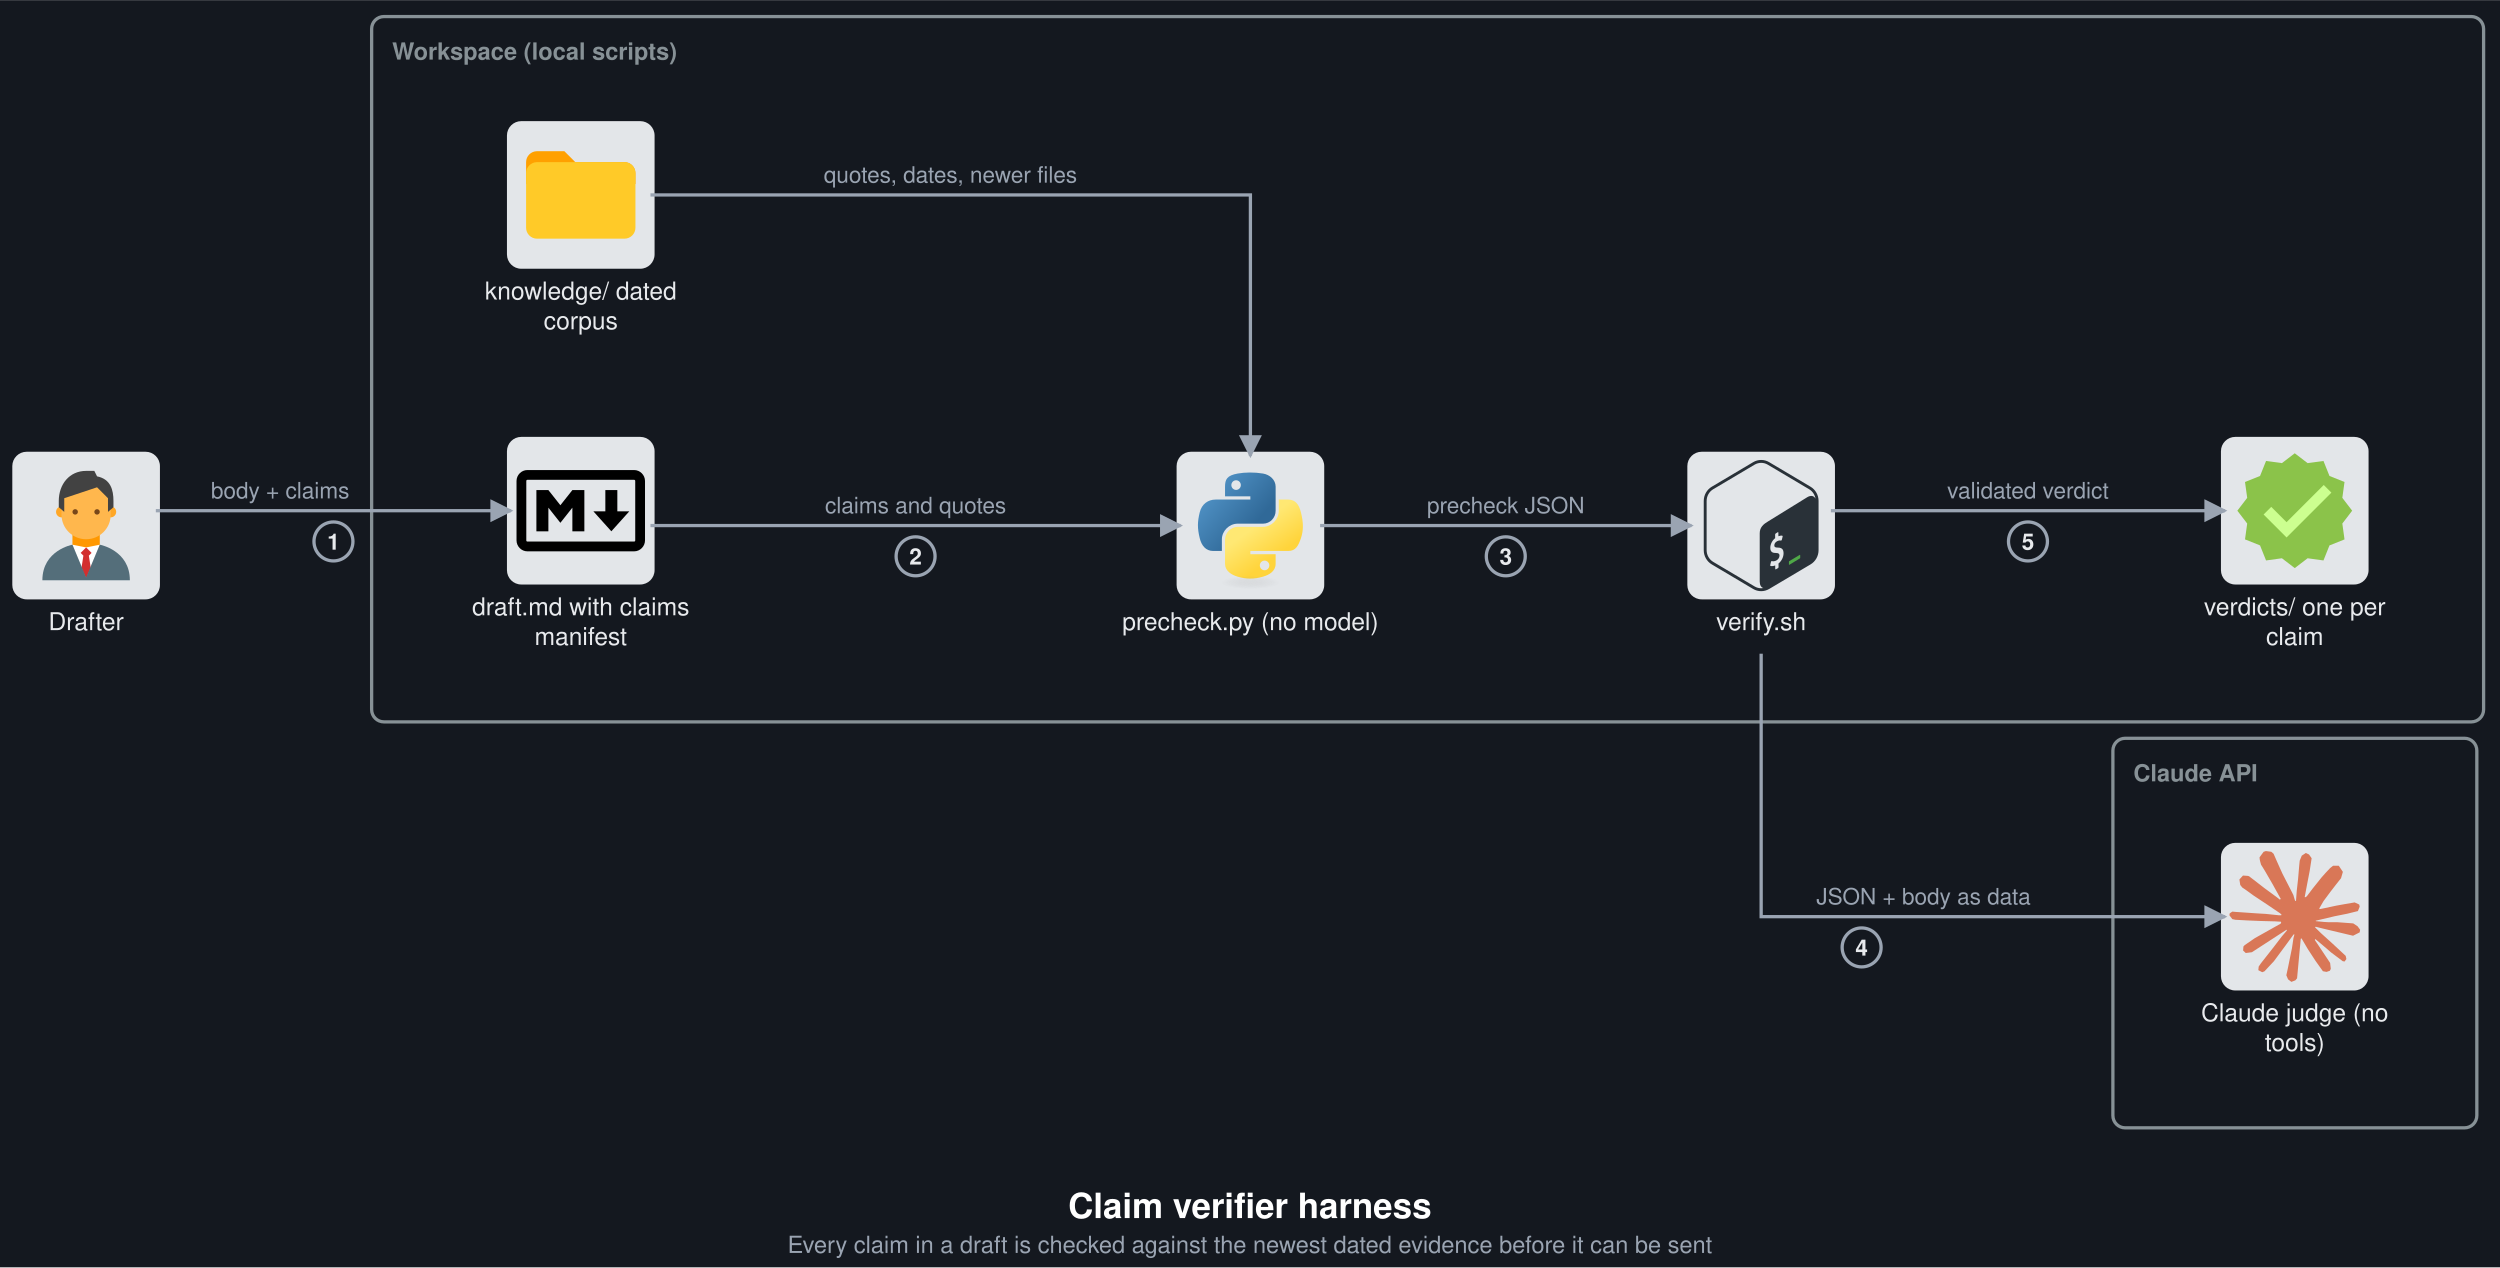
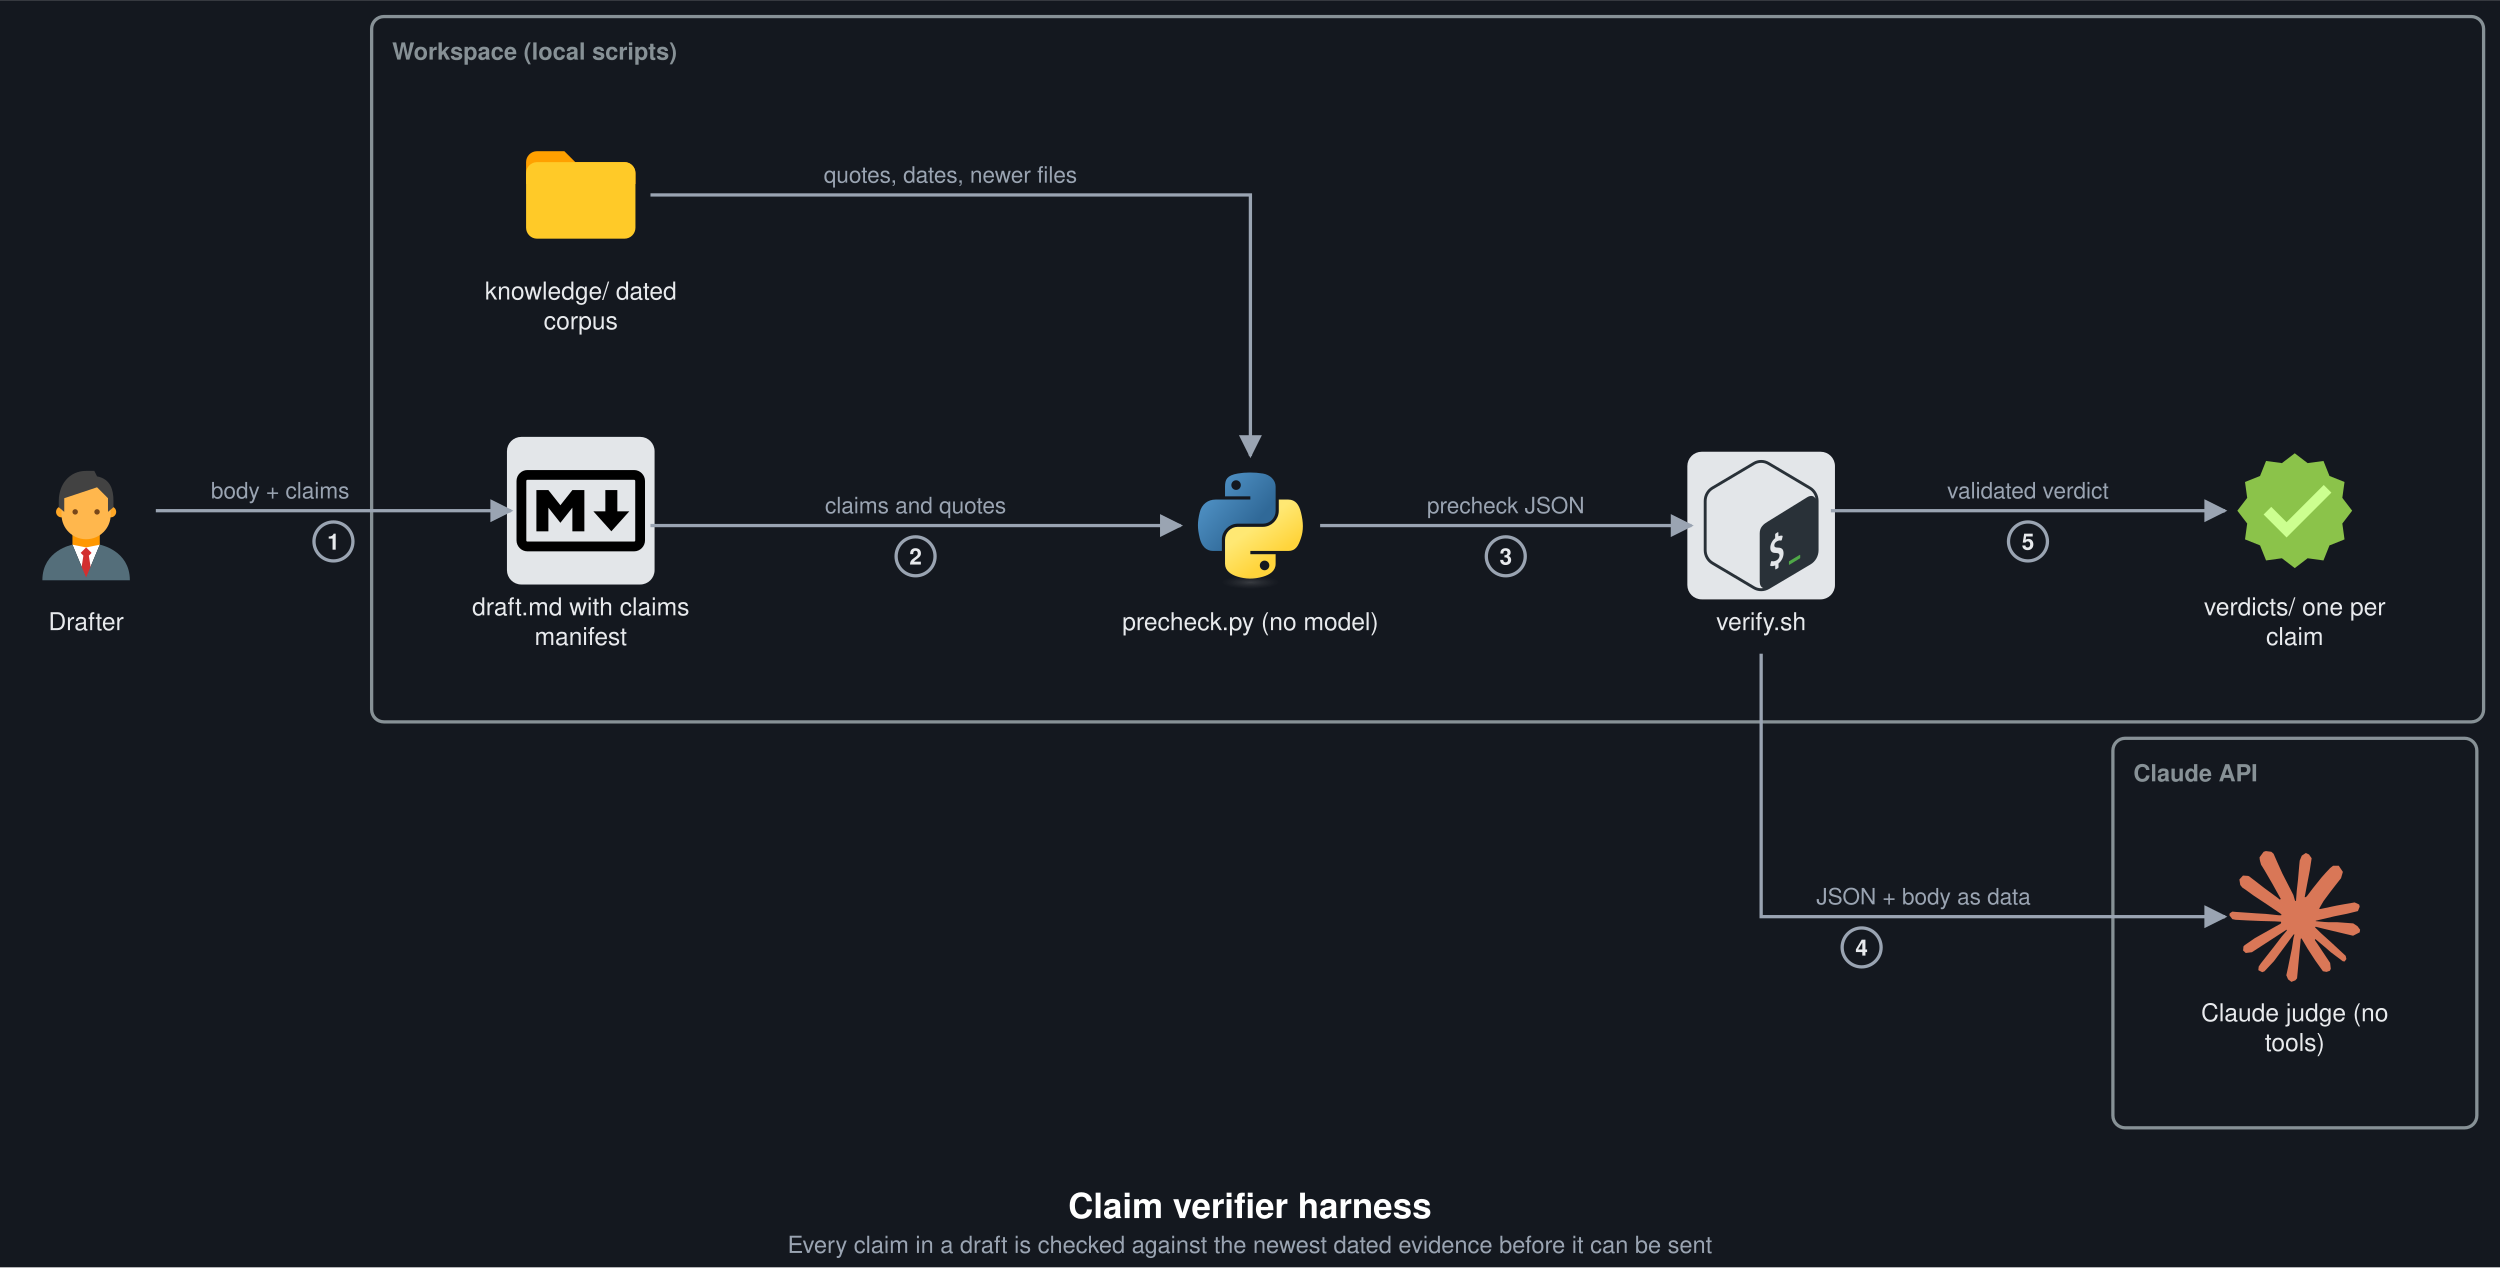
<svg xmlns="http://www.w3.org/2000/svg" width="1219" height="618" viewBox="0 0 1219.30 618.00" font-family="Helvetica Neue, Helvetica, Arial, sans-serif">
  <rect width="100%" height="100%" fill="#14181F" />
  <defs>
    <marker id="arw" viewBox="0 0 10 10" refX="9" refY="5" markerWidth="7" markerHeight="7" orient="auto-start-reverse">
      <path d="M0,0 L10,5 L0,10 z" fill="#9AA4B2" />
    </marker>
  </defs>
  <text x="609.6" y="594.0" text-anchor="middle" font-size="17" font-weight="600" fill="#FFFFFF">Claim verifier harness</text>
  <text x="609.6" y="611.0" text-anchor="middle" font-size="11.5" fill="#9AA4B2">Every claim in a draft is checked against the newest dated evidence before it can be sent</text>
  <g transform="translate(0,0.00)">
    <rect x="181.25" y="8.00" width="1030.05" height="344.00" rx="6" fill="none" stroke="#879196" stroke-width="1.6" />
    <rect x="1030.50" y="360.00" width="177.50" height="190.00" rx="6" fill="none" stroke="#879196" stroke-width="1.6" />
    <rect x="247.25" y="213.00" width="72.00" height="72.00" rx="7" fill="#F2F4F7" opacity="0.93" />
-     <rect x="247.25" y="59.00" width="72.00" height="72.00" rx="7" fill="#F2F4F7" opacity="0.93" />
-     <rect x="573.85" y="220.25" width="72.00" height="72.00" rx="7" fill="#F2F4F7" opacity="0.93" />
    <rect x="822.95" y="220.25" width="72.00" height="72.00" rx="7" fill="#F2F4F7" opacity="0.93" />
-     <rect x="1083.20" y="213.00" width="72.00" height="72.00" rx="7" fill="#F2F4F7" opacity="0.93" />
-     <rect x="1083.20" y="411.00" width="72.00" height="72.00" rx="7" fill="#F2F4F7" opacity="0.93" />
-     <rect x="6.00" y="220.25" width="72.00" height="72.00" rx="7" fill="#F2F4F7" opacity="0.93" />
    <path d="M 76.00,249.00 L 249.25,249.00" fill="none" stroke="#9AA4B2" stroke-width="1.6" marker-end="url(#arw)" />
    <path d="M 317.25,256.25 L 575.85,256.25" fill="none" stroke="#9AA4B2" stroke-width="1.6" marker-end="url(#arw)" />
    <path d="M 317.25,95.00 L 609.85,95.00 L 609.85,222.25" fill="none" stroke="#9AA4B2" stroke-width="1.6" marker-end="url(#arw)" />
    <path d="M 643.85,256.25 L 824.95,256.25" fill="none" stroke="#9AA4B2" stroke-width="1.6" marker-end="url(#arw)" />
    <path d="M 858.95,318.75 L 858.95,447.00 L 1085.20,447.00" fill="none" stroke="#9AA4B2" stroke-width="1.6" marker-end="url(#arw)" />
    <path d="M 892.95,249.00 L 1085.20,249.00" fill="none" stroke="#9AA4B2" stroke-width="1.6" marker-end="url(#arw)" />
    <text x="136.64" y="243.00" text-anchor="middle" font-size="11.0" fill="#9AA4B2" stroke="#14181F" stroke-width="4" stroke-linejoin="round" paint-order="stroke">body + claims</text>
    <text x="446.55" y="250.25" text-anchor="middle" font-size="11.0" fill="#9AA4B2" stroke="#14181F" stroke-width="4" stroke-linejoin="round" paint-order="stroke">claims and quotes</text>
    <text x="463.55" y="89.00" text-anchor="middle" font-size="11.0" fill="#9AA4B2" stroke="#14181F" stroke-width="4" stroke-linejoin="round" paint-order="stroke">quotes, dates, newer files</text>
    <text x="734.40" y="250.25" text-anchor="middle" font-size="11.0" fill="#9AA4B2" stroke="#14181F" stroke-width="4" stroke-linejoin="round" paint-order="stroke">precheck JSON</text>
    <text x="938.14" y="441.00" text-anchor="middle" font-size="11.0" fill="#9AA4B2" stroke="#14181F" stroke-width="4" stroke-linejoin="round" paint-order="stroke">JSON + body as data</text>
    <text x="989.08" y="243.00" text-anchor="middle" font-size="11.0" fill="#9AA4B2" stroke="#14181F" stroke-width="4" stroke-linejoin="round" paint-order="stroke">validated verdict</text>
    <text x="191.25" y="29.00" font-size="11.5" font-weight="600" fill="#879196" stroke="#14181F" stroke-width="4" stroke-linejoin="round" paint-order="stroke">Workspace (local scripts)</text>
    <text x="1040.50" y="381.00" font-size="11.5" font-weight="600" fill="#879196" stroke="#14181F" stroke-width="4" stroke-linejoin="round" paint-order="stroke">Claude API</text>
    <svg x="251.25" y="217.00" width="64.00" height="64.00" viewBox="0 0 128 128" overflow="visible">
      <path d="M11.95 24.348c-5.836 0-10.618 4.867-10.618 10.681v57.942c0 5.814 4.782 10.681 10.617 10.681h104.102c5.835 0 10.617-4.867 10.617-10.681V35.03c0-5.814-4.783-10.681-10.617-10.681H14.898l-.002-.002zm-.007 9.543h104.108c.625 0 1.076.423 1.076 1.14v57.94c0 .717-.453 1.14-1.076 1.14H11.949c-.623 0-1.076-.423-1.076-1.14V35.029c0-.715.451-1.135 1.07-1.138" color="#000" />
      <path d="M20.721 84.1V43.9H32.42l11.697 14.78L55.81 43.9h11.696v40.2H55.81V61.044l-11.694 14.78l-11.698-14.78V84.1H20.722zm73.104 0L76.28 64.591h11.697V43.9h11.698v20.69h11.698zm0 0" />
    </svg>
    <text x="283.25" y="300.00" text-anchor="middle" font-size="12.0" fill="#E8EAED" stroke="#14181F" stroke-width="4" stroke-linejoin="round" paint-order="stroke">draft.md with claims</text>
    <text x="283.25" y="314.50" text-anchor="middle" font-size="12.0" fill="#E8EAED" stroke="#14181F" stroke-width="4" stroke-linejoin="round" paint-order="stroke">manifest</text>
    <svg x="251.25" y="63.00" width="64.00" height="64.00" viewBox="0 0 48 48" overflow="visible">
      <path fill="#FFA000" d="M40 12H22l-4-4H8c-2.2 0-4 1.8-4 4v8h40v-4c0-2.2-1.8-4-4-4" />
      <path fill="#FFCA28" d="M40 12H8c-2.2 0-4 1.8-4 4v20c0 2.2 1.8 4 4 4h32c2.2 0 4-1.8 4-4V16c0-2.2-1.8-4-4-4" />
    </svg>
    <text x="283.25" y="146.00" text-anchor="middle" font-size="12.0" fill="#E8EAED" stroke="#14181F" stroke-width="4" stroke-linejoin="round" paint-order="stroke">knowledge/ dated</text>
    <text x="283.25" y="160.50" text-anchor="middle" font-size="12.0" fill="#E8EAED" stroke="#14181F" stroke-width="4" stroke-linejoin="round" paint-order="stroke">corpus</text>
    <svg x="577.85" y="224.25" width="64.00" height="64.00" viewBox="0 0 128 128" overflow="visible">
-       <linearGradient id="n37891-SVGtryZab8W" x1="70.252" x2="170.659" y1="1237.476" y2="1151.089" gradientTransform="matrix(.563 0 0 -.568 -29.215 707.817)" gradientUnits="userSpaceOnUse">
+       <linearGradient id="n22736-SVGtryZab8W" x1="70.252" x2="170.659" y1="1237.476" y2="1151.089" gradientTransform="matrix(.563 0 0 -.568 -29.215 707.817)" gradientUnits="userSpaceOnUse">
        <stop offset="0" stop-color="#5a9fd4" />
        <stop offset="1" stop-color="#306998" />
      </linearGradient>
-       <linearGradient id="n37891-SVGe9yX9dAA" x1="209.474" x2="173.62" y1="1098.811" y2="1149.537" gradientTransform="matrix(.563 0 0 -.568 -29.215 707.817)" gradientUnits="userSpaceOnUse">
+       <linearGradient id="n22736-SVGe9yX9dAA" x1="209.474" x2="173.62" y1="1098.811" y2="1149.537" gradientTransform="matrix(.563 0 0 -.568 -29.215 707.817)" gradientUnits="userSpaceOnUse">
        <stop offset="0" stop-color="#ffd43b" />
        <stop offset="1" stop-color="#ffe873" />
      </linearGradient>
-       <path fill="url(#n37891-SVGtryZab8W)" d="M63.391 1.988c-4.222.02-8.252.379-11.8 1.007c-10.45 1.846-12.346 5.71-12.346 12.837v9.411h24.693v3.137H29.977c-7.176 0-13.46 4.313-15.426 12.521c-2.268 9.405-2.368 15.275 0 25.096c1.755 7.311 5.947 12.519 13.124 12.519h8.491V67.234c0-8.151 7.051-15.34 15.426-15.34h24.665c6.866 0 12.346-5.654 12.346-12.548V15.833c0-6.693-5.646-11.72-12.346-12.837c-4.244-.706-8.645-1.027-12.866-1.008M50.037 9.557c2.55 0 4.634 2.117 4.634 4.721c0 2.593-2.083 4.69-4.634 4.69c-2.56 0-4.633-2.097-4.633-4.69c-.001-2.604 2.073-4.721 4.633-4.721" transform="translate(0 10.26)" />
-       <path fill="url(#n37891-SVGe9yX9dAA)" d="M91.682 28.38v10.966c0 8.5-7.208 15.655-15.426 15.655H51.591c-6.756 0-12.346 5.783-12.346 12.549v23.515c0 6.691 5.818 10.628 12.346 12.547c7.816 2.297 15.312 2.713 24.665 0c6.216-1.801 12.346-5.423 12.346-12.547v-9.412H63.938v-3.138h37.012c7.176 0 9.852-5.005 12.348-12.519c2.578-7.735 2.467-15.174 0-25.096c-1.774-7.145-5.161-12.521-12.348-12.521h-9.268zM77.809 87.927c2.561 0 4.634 2.097 4.634 4.692c0 2.602-2.074 4.719-4.634 4.719c-2.55 0-4.633-2.117-4.633-4.719c0-2.595 2.083-4.692 4.633-4.692" transform="translate(0 10.26)" />
-       <radialGradient id="n37891-SVGda693d3X" cx="1825.678" cy="444.45" r="26.743" gradientTransform="matrix(0 -.24 -1.055 0 532.979 557.576)" gradientUnits="userSpaceOnUse">
+       <path fill="url(#n22736-SVGtryZab8W)" d="M63.391 1.988c-4.222.02-8.252.379-11.8 1.007c-10.45 1.846-12.346 5.71-12.346 12.837v9.411h24.693v3.137H29.977c-7.176 0-13.46 4.313-15.426 12.521c-2.268 9.405-2.368 15.275 0 25.096c1.755 7.311 5.947 12.519 13.124 12.519h8.491V67.234c0-8.151 7.051-15.34 15.426-15.34h24.665c6.866 0 12.346-5.654 12.346-12.548V15.833c0-6.693-5.646-11.72-12.346-12.837c-4.244-.706-8.645-1.027-12.866-1.008M50.037 9.557c2.55 0 4.634 2.117 4.634 4.721c0 2.593-2.083 4.69-4.634 4.69c-2.56 0-4.633-2.097-4.633-4.69c-.001-2.604 2.073-4.721 4.633-4.721" transform="translate(0 10.26)" />
+       <path fill="url(#n22736-SVGe9yX9dAA)" d="M91.682 28.38v10.966c0 8.5-7.208 15.655-15.426 15.655H51.591c-6.756 0-12.346 5.783-12.346 12.549v23.515c0 6.691 5.818 10.628 12.346 12.547c7.816 2.297 15.312 2.713 24.665 0c6.216-1.801 12.346-5.423 12.346-12.547v-9.412H63.938v-3.138h37.012c7.176 0 9.852-5.005 12.348-12.519c2.578-7.735 2.467-15.174 0-25.096c-1.774-7.145-5.161-12.521-12.348-12.521h-9.268zM77.809 87.927c2.561 0 4.634 2.097 4.634 4.692c0 2.602-2.074 4.719-4.634 4.719c-2.55 0-4.633-2.117-4.633-4.719c0-2.595 2.083-4.692 4.633-4.692" transform="translate(0 10.26)" />
+       <radialGradient id="n22736-SVGda693d3X" cx="1825.678" cy="444.45" r="26.743" gradientTransform="matrix(0 -.24 -1.055 0 532.979 557.576)" gradientUnits="userSpaceOnUse">
        <stop offset="0" stop-color="#b8b8b8" stop-opacity=".498" />
        <stop offset="1" stop-color="#7f7f7f" stop-opacity="0" />
      </radialGradient>
-       <path fill="url(#n37891-SVGda693d3X)" d="M97.309 119.597c0 3.543-14.816 6.416-33.091 6.416c-18.276 0-33.092-2.873-33.092-6.416s14.815-6.417 33.092-6.417c18.275 0 33.091 2.872 33.091 6.417" opacity=".444" />
+       <path fill="url(#n22736-SVGda693d3X)" d="M97.309 119.597c0 3.543-14.816 6.416-33.091 6.416c-18.276 0-33.092-2.873-33.092-6.416s14.815-6.417 33.092-6.417c18.275 0 33.091 2.872 33.091 6.417" opacity=".444" />
    </svg>
    <text x="609.85" y="307.25" text-anchor="middle" font-size="12.0" fill="#E8EAED" stroke="#14181F" stroke-width="4" stroke-linejoin="round" paint-order="stroke">precheck.py (no model)</text>
    <svg x="826.95" y="224.25" width="64.00" height="64.00" viewBox="0 0 128 128" overflow="visible">
      <path fill="#293138" d="M112.205 26.129L71.8 2.142A15.3 15.3 0 0 0 64.005 0c-2.688 0-5.386.717-7.796 2.152L15.795 26.14C10.976 28.999 8 34.289 8 40.018v47.975c0 5.729 2.967 11.019 7.796 13.878L56.2 125.858A15.2 15.2 0 0 0 63.995 128a15.3 15.3 0 0 0 7.796-2.142l40.414-23.987c4.819-2.86 7.796-8.16 7.796-13.878V40.007c0-5.718-2.967-11.019-7.796-13.878m-31.29 74.907l.063 3.448c0 .418-.267.889-.588 1.06l-2.046 1.178c-.321.16-.6-.032-.6-.45l-.032-3.394c-1.745.728-3.523.9-4.647.45c-.214-.086-.31-.397-.225-.76l.739-3.117c.064-.246.193-.493.364-.643a.7.7 0 0 1 .193-.139c.117-.064.235-.075.332-.032c1.22.407 2.773.214 4.272-.535c1.907-.964 3.18-2.913 3.16-4.84c-.022-1.757-.964-2.474-3.267-2.496c-2.934.01-5.675-.567-5.718-4.894c-.032-3.555 1.81-7.26 4.744-9.595l-.032-3.48c0-.428.257-.9.589-1.07l1.98-1.264c.322-.161.6.042.6.46l.033 3.48c1.456-.578 2.72-.738 3.865-.47c.247.063.364.406.257.802l-.77 3.084a1.4 1.4 0 0 1-.354.622a.8.8 0 0 1-.203.15c-.108.053-.204.064-.3.053c-.525-.118-1.767-.385-3.727.6c-2.056 1.038-2.773 2.827-2.763 4.155c.022 1.585.825 2.066 3.63 2.11c3.738.063 5.344 1.691 5.387 5.45c.053 3.684-1.917 7.657-4.937 10.077zm28.206-64.787L70.89 59.86c-4.765 2.784-8.278 5.911-8.288 11.662v47.107c0 3.437 1.392 5.665 3.523 6.318a13 13 0 0 1-2.12.204c-2.239 0-4.445-.61-6.383-1.757L17.219 99.408c-3.951-2.345-6.403-6.725-6.403-11.426V40.007c0-4.7 2.452-9.08 6.403-11.426L57.634 4.594a12.56 12.56 0 0 1 6.382-1.756c2.238 0 4.444.61 6.382 1.756l40.415 23.987c3.33 1.981 5.579 5.397 6.21 9.242c-1.36-2.86-4.38-3.63-7.902-1.574" />
      <path fill="#4fa847" d="m101.614 92.619l-10.066 6.018c-.268.16-.46.332-.46.653v2.635c0 .32.214.46.481.3l10.216-6.212c.268-.16.31-.45.31-.77v-2.324c0-.322-.213-.45-.481-.3" />
    </svg>
    <text x="858.95" y="307.25" text-anchor="middle" font-size="12.0" fill="#E8EAED" stroke="#14181F" stroke-width="4" stroke-linejoin="round" paint-order="stroke">verify.sh</text>
    <svg x="1087.20" y="217.00" width="64.00" height="64.00" viewBox="0 0 48 48" overflow="visible">
      <path fill="#8BC34A" d="m24 3l4.7 3.6l5.8-.8l2.2 5.5l5.5 2.2l-.8 5.8L45 24l-3.6 4.7l.8 5.8l-5.5 2.2l-2.2 5.5l-5.8-.8L24 45l-4.7-3.6l-5.8.8l-2.2-5.5l-5.5-2.2l.8-5.8L3 24l3.6-4.7l-.8-5.8l5.5-2.2l2.2-5.5l5.8.8z" />
      <path fill="#CCFF90" d="M34.6 14.6L21 28.2l-5.6-5.6l-2.8 2.8l8.4 8.4l16.4-16.4z" />
    </svg>
    <text x="1119.20" y="300.00" text-anchor="middle" font-size="12.0" fill="#E8EAED" stroke="#14181F" stroke-width="4" stroke-linejoin="round" paint-order="stroke">verdicts/ one per</text>
    <text x="1119.20" y="314.50" text-anchor="middle" font-size="12.0" fill="#E8EAED" stroke="#14181F" stroke-width="4" stroke-linejoin="round" paint-order="stroke">claim</text>
    <svg x="1087.20" y="415.00" width="64.00" height="64.00" viewBox="0 0 256 257" overflow="visible">
      <path fill="#d97757" d="m50.228 170.321l50.357-28.257l.843-2.463l-.843-1.361h-2.462l-8.426-.518l-28.775-.778l-24.952-1.037l-24.175-1.296l-6.092-1.297L0 125.796l.583-3.759l5.12-3.434l7.324.648l16.202 1.101l24.304 1.685l17.629 1.037l26.118 2.722h4.148l.583-1.685l-1.426-1.037l-1.101-1.037l-25.147-17.045l-27.22-18.017l-14.258-10.37l-7.713-5.25l-3.888-4.925l-1.685-10.758l7-7.713l9.397.649l2.398.648l9.527 7.323l20.35 15.75L94.817 91.9l3.889 3.24l1.555-1.102l.195-.777l-1.75-2.917l-14.453-26.118l-15.425-26.572l-6.87-11.018l-1.814-6.61c-.648-2.723-1.102-4.991-1.102-7.778l7.972-10.823L71.42 0l10.63 1.426l4.472 3.888l6.61 15.101l10.694 23.786l16.591 32.34l4.861 9.592l2.592 8.879l.973 2.722h1.685v-1.556l1.36-18.211l2.528-22.36l2.463-28.776l.843-8.1l4.018-9.722l7.971-5.25l6.222 2.981l5.12 7.324l-.713 4.73l-3.046 19.768l-5.962 30.98l-3.889 20.739h2.268l2.593-2.593l10.499-13.934l17.628-22.036l7.778-8.749l9.073-9.657l5.833-4.601h11.018l8.1 12.055l-3.628 12.443l-11.342 14.388l-9.398 12.184l-13.48 18.147l-8.426 14.518l.778 1.166l2.01-.194l30.46-6.481l16.462-2.982l19.637-3.37l8.88 4.148l.971 4.213l-3.5 8.62l-20.998 5.184l-24.628 4.926l-36.682 8.685l-.454.324l.519.648l16.526 1.555l7.065.389h17.304l32.21 2.398l8.426 5.574l5.055 6.805l-.843 5.184l-12.962 6.611l-17.498-4.148l-40.83-9.721l-14-3.5h-1.944v1.167l11.666 11.406l21.387 19.314l26.767 24.887l1.36 6.157l-3.434 4.86l-3.63-.518l-23.526-17.693l-9.073-7.972l-20.545-17.304h-1.36v1.814l4.73 6.935l25.017 37.59l1.296 11.536l-1.814 3.76l-6.481 2.268l-7.13-1.297l-14.647-20.544l-15.1-23.138l-12.185-20.739l-1.49.843l-7.194 77.448l-3.37 3.953l-7.778 2.981l-6.48-4.925l-3.436-7.972l3.435-15.749l4.148-20.544l3.37-16.333l3.046-20.285l1.815-6.74l-.13-.454l-1.49.194l-15.295 20.999l-23.267 31.433l-18.406 19.702l-4.407 1.75l-7.648-3.954l.713-7.064l4.277-6.286l25.47-32.405l15.36-20.092l9.917-11.6l-.065-1.686h-.583L44.07 198.125l-12.055 1.555l-5.185-4.86l.648-7.972l2.463-2.593l20.35-13.999z" />
    </svg>
    <text x="1119.20" y="498.00" text-anchor="middle" font-size="12.0" fill="#E8EAED" stroke="#14181F" stroke-width="4" stroke-linejoin="round" paint-order="stroke">Claude judge (no</text>
    <text x="1119.20" y="512.50" text-anchor="middle" font-size="12.0" fill="#E8EAED" stroke="#14181F" stroke-width="4" stroke-linejoin="round" paint-order="stroke">tools)</text>
    <svg x="10.00" y="224.25" width="64.00" height="64.00" viewBox="0 0 48 48" overflow="visible">
      <path fill="#FF9800" d="m24 37l-5-6v-6h10v6z" />
      <g fill="#FFA726">
        <circle cx="33" cy="19" r="2" />
        <circle cx="15" cy="19" r="2" />
      </g>
      <path fill="#FFB74D" d="M33 13c0-7.6-18-5-18 0v7c0 5 4 9 9 9s9-4 9-9z" />
      <path fill="#424242" d="M24 4c-6.1 0-10 4.9-10 11v2.3l2 1.7v-5l12-4l4 4v5l2-1.7V15c0-4-1-8-6-9l-1-2z" />
      <g fill="#784719">
        <circle cx="28" cy="19" r="1" />
        <circle cx="20" cy="19" r="1" />
      </g>
      <path fill="#fff" d="m24 43l-5-12l5 1l5-1z" />
      <path fill="#D32F2F" d="m23 35l-.7 4.5l1.7 4l1.7-4L25 35l1-1l-2-2l-2 2z" />
      <path fill="#546E7A" d="m29 31l-5 12l-5-12S8 33 8 44h32c0-11-11-13-11-13" />
    </svg>
    <text x="42.00" y="307.25" text-anchor="middle" font-size="12.0" fill="#E8EAED" stroke="#14181F" stroke-width="4" stroke-linejoin="round" paint-order="stroke">Drafter</text>
    <circle cx="162.63" cy="264.00" r="9.5" fill="#14181F" stroke="#9AA4B2" stroke-width="1.6" />
    <text x="162.63" y="268.00" text-anchor="middle" font-size="11" font-weight="600" fill="#E8EAED">1</text>
    <circle cx="446.55" cy="271.25" r="9.5" fill="#14181F" stroke="#9AA4B2" stroke-width="1.6" />
    <text x="446.55" y="275.25" text-anchor="middle" font-size="11" font-weight="600" fill="#E8EAED">2</text>
    <circle cx="734.40" cy="271.25" r="9.5" fill="#14181F" stroke="#9AA4B2" stroke-width="1.6" />
    <text x="734.40" y="275.25" text-anchor="middle" font-size="11" font-weight="600" fill="#E8EAED">3</text>
    <circle cx="907.95" cy="462.00" r="9.5" fill="#14181F" stroke="#9AA4B2" stroke-width="1.6" />
    <text x="907.95" y="466.00" text-anchor="middle" font-size="11" font-weight="600" fill="#E8EAED">4</text>
    <circle cx="989.08" cy="264.00" r="9.5" fill="#14181F" stroke="#9AA4B2" stroke-width="1.6" />
    <text x="989.08" y="268.00" text-anchor="middle" font-size="11" font-weight="600" fill="#E8EAED">5</text>
  </g>
</svg>
